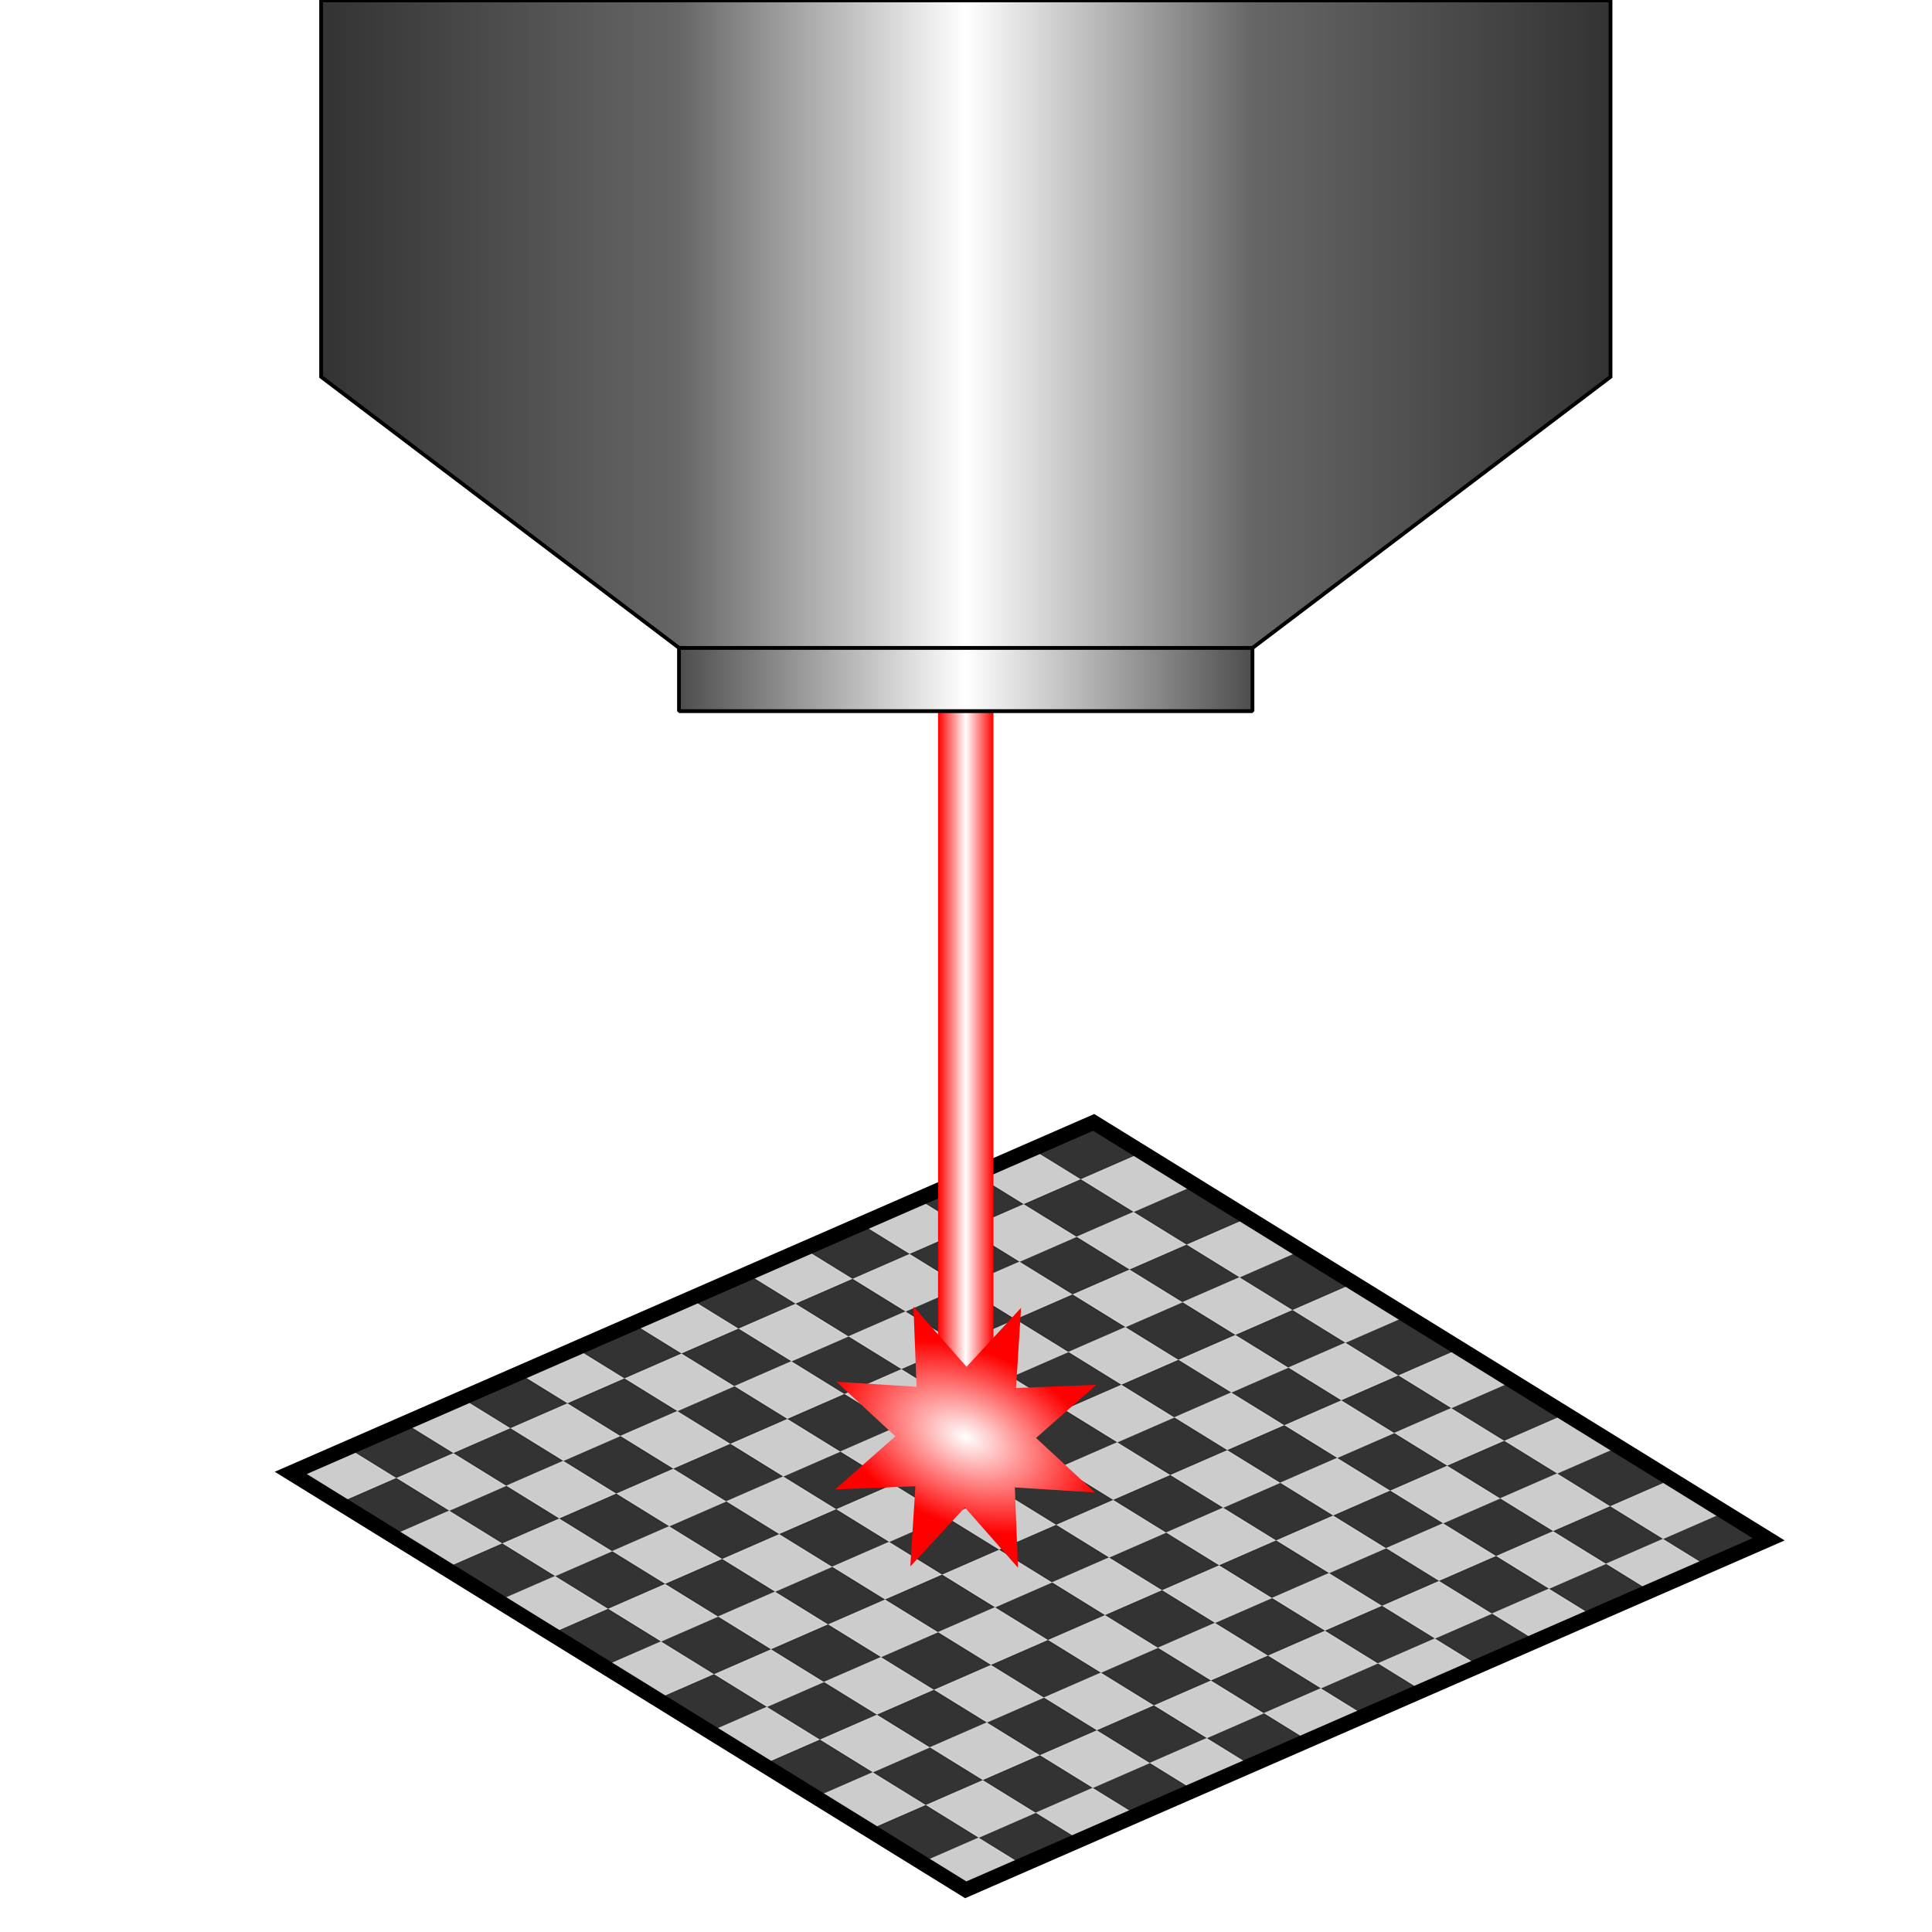
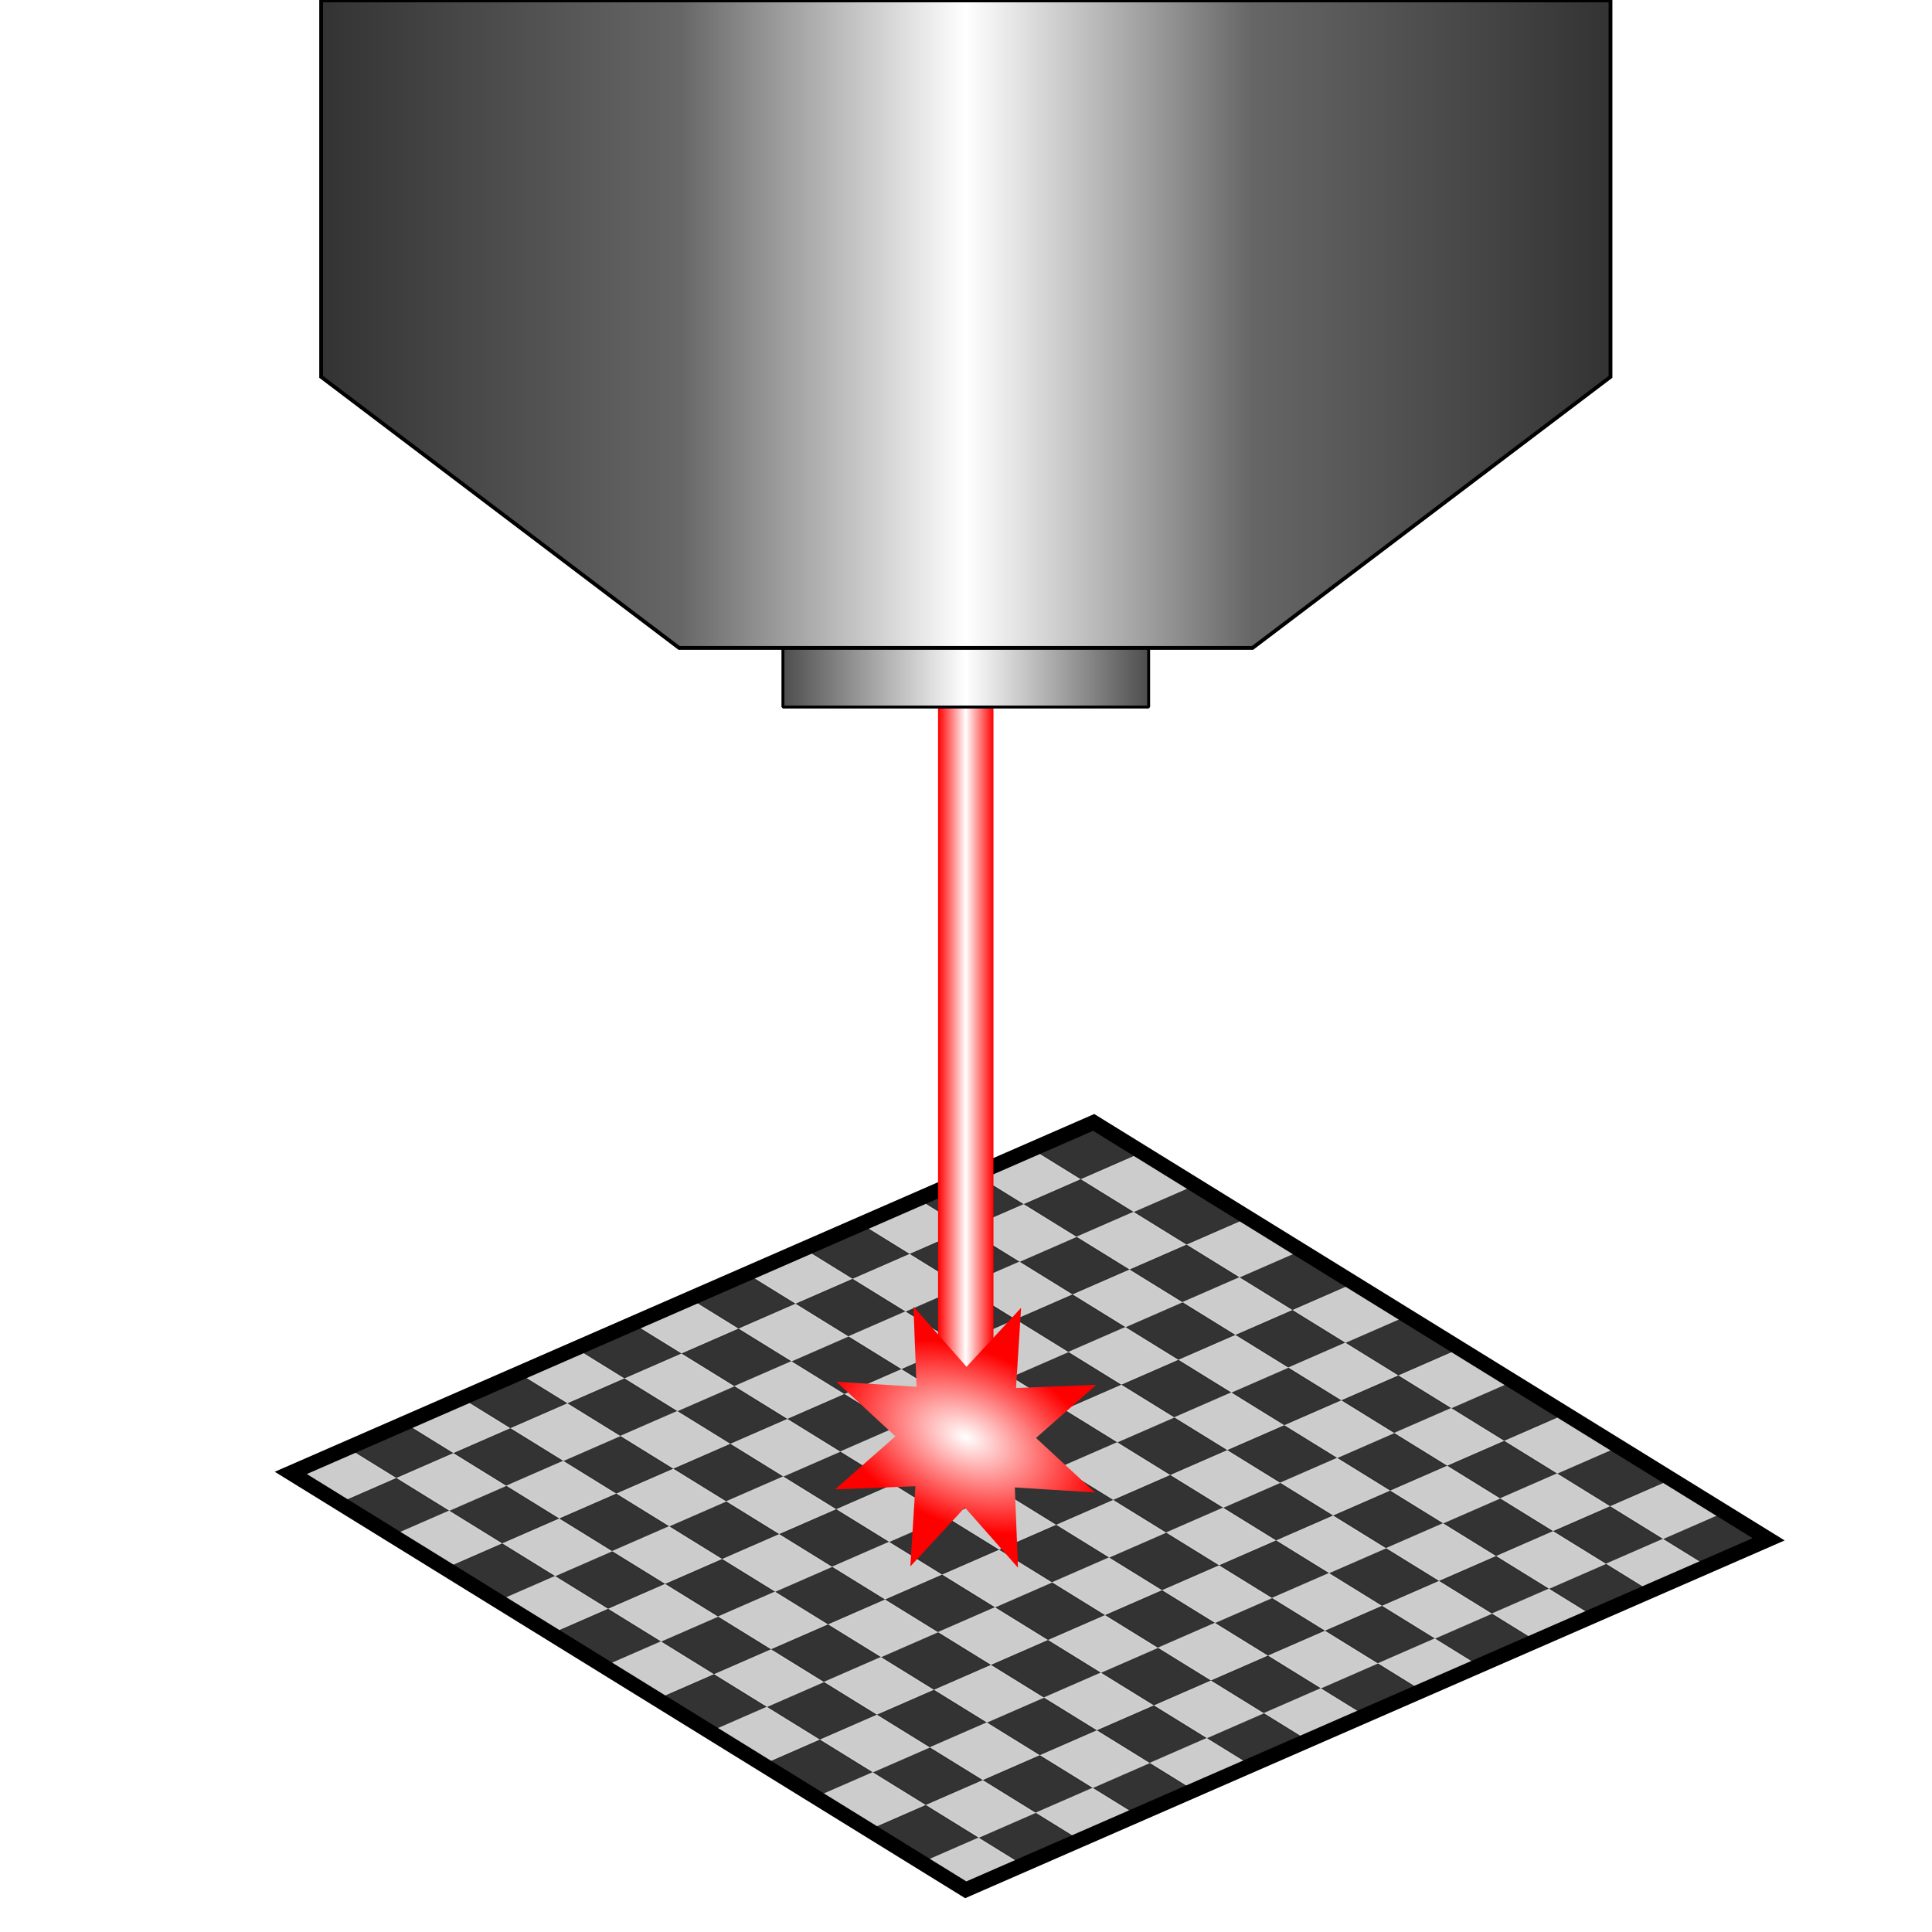
<svg xmlns="http://www.w3.org/2000/svg" xmlns:xlink="http://www.w3.org/1999/xlink" width="512" height="512" version="1.1" viewBox="0 0 135.5 135.5">
  <defs>
    <pattern id="pattern15772" patternTransform="matrix(.3022 0 0 .3022 129.1 115.7)" xlink:href="#pattern15566" />
    <linearGradient id="linearGradient1768" x1="85.12" x2="426.9" y1="99.88" y2="99.88" gradientUnits="userSpaceOnUse">
      <stop stop-color="#333" offset="0" />
      <stop stop-color="#666" offset=".278" />
      <stop stop-color="#fff" offset=".5" />
      <stop stop-color="#666" offset=".722" />
      <stop stop-color="#333" offset="1" />
    </linearGradient>
    <linearGradient id="linearGradient4392" x1="65.79" x2="69.68" y1="67.73" y2="67.73" gradientUnits="userSpaceOnUse">
      <stop stop-color="#f00" offset="0" />
      <stop stop-color="#fff" offset=".5" />
      <stop stop-color="#f00" offset="1" />
    </linearGradient>
    <radialGradient id="radialGradient5294" cx="186.5" cy="375.1" r="25.78" gradientTransform="matrix(8.863e-8 1.235 -2 -9.821e-5 942.9 135.7)" gradientUnits="userSpaceOnUse">
      <stop stop-color="#fff" offset="0" />
      <stop stop-color="#f00" offset="1" />
    </radialGradient>
-     <linearGradient id="linearGradient8045" x1="47.62" x2="87.84" y1="49.98" y2="49.98" gradientTransform="matrix(1 0 0 2.118 0 -55.76)" gradientUnits="userSpaceOnUse">
+     <linearGradient id="linearGradient8045" x1="47.62" x2="87.84" y1="49.98" y2="49.98" gradientTransform="matrix(.6377 0 0 1.988 24.54 -49.56)" gradientUnits="userSpaceOnUse">
      <stop stop-color="#4d4d4d" offset="0" />
      <stop stop-color="#fff" offset=".5" />
      <stop stop-color="#4d4d4d" offset="1" />
    </linearGradient>
    <pattern id="pattern15566" width="28.883" height="28.883" patternTransform="translate(59.72 233.8)" patternUnits="userSpaceOnUse">
      <rect x="3.604e-6" width="14.44" height="14.44" fill="#333" />
      <rect x="14.44" width="14.44" height="14.44" fill="#ccc" />
      <rect transform="scale(-1)" x="-28.88" y="-28.88" width="14.44" height="14.44" fill="#333" />
      <rect transform="scale(-1)" x="-14.44" y="-28.88" width="14.44" height="14.44" fill="#ccc" />
    </pattern>
  </defs>
  <g>
    <rect transform="matrix(.8508 .5255 -.9165 .4001 0 0)" x="125.1" y="32.44" width="55.64" height="61.44" fill="url(#pattern15772)" stroke="#000" stroke-linecap="square" stroke-width="1.272" />
    <rect x="65.79" y="26.43" width="3.885" height="77.05" fill="url(#linearGradient4392)" />
    <path transform="matrix(.1759 .07533 -.07533 .1759 61.41 21.91)" d="m229.1 402.4-26.59-12.64-9.865 27.74-9.865-27.74-26.59 12.64 12.64-26.59-27.74-9.865 27.74-9.865-12.64-26.59 26.59 12.64 9.865-27.74 9.865 27.74 26.59-12.64-12.64 26.59 27.74 9.865-27.74 9.865z" fill="url(#radialGradient5294)" />
-     <rect x="47.62" y="40.48" width="40.22" height="9.395" fill="url(#linearGradient8045)" stroke="#000" stroke-linecap="round" stroke-linejoin="bevel" stroke-width=".265" />
+     <rect x="54.91" y="40.77" width="25.65" height="8.818" fill="url(#linearGradient8045)" stroke="#000" stroke-linecap="round" stroke-linejoin="bevel" stroke-width=".205" />
    <path transform="scale(.2646)" d="m85.12 0.115v99.77l94.88 71.85h152l94.88-71.85v-99.77z" fill="url(#linearGradient1768)" stroke="#000" stroke-linecap="square" />
  </g>
</svg>
